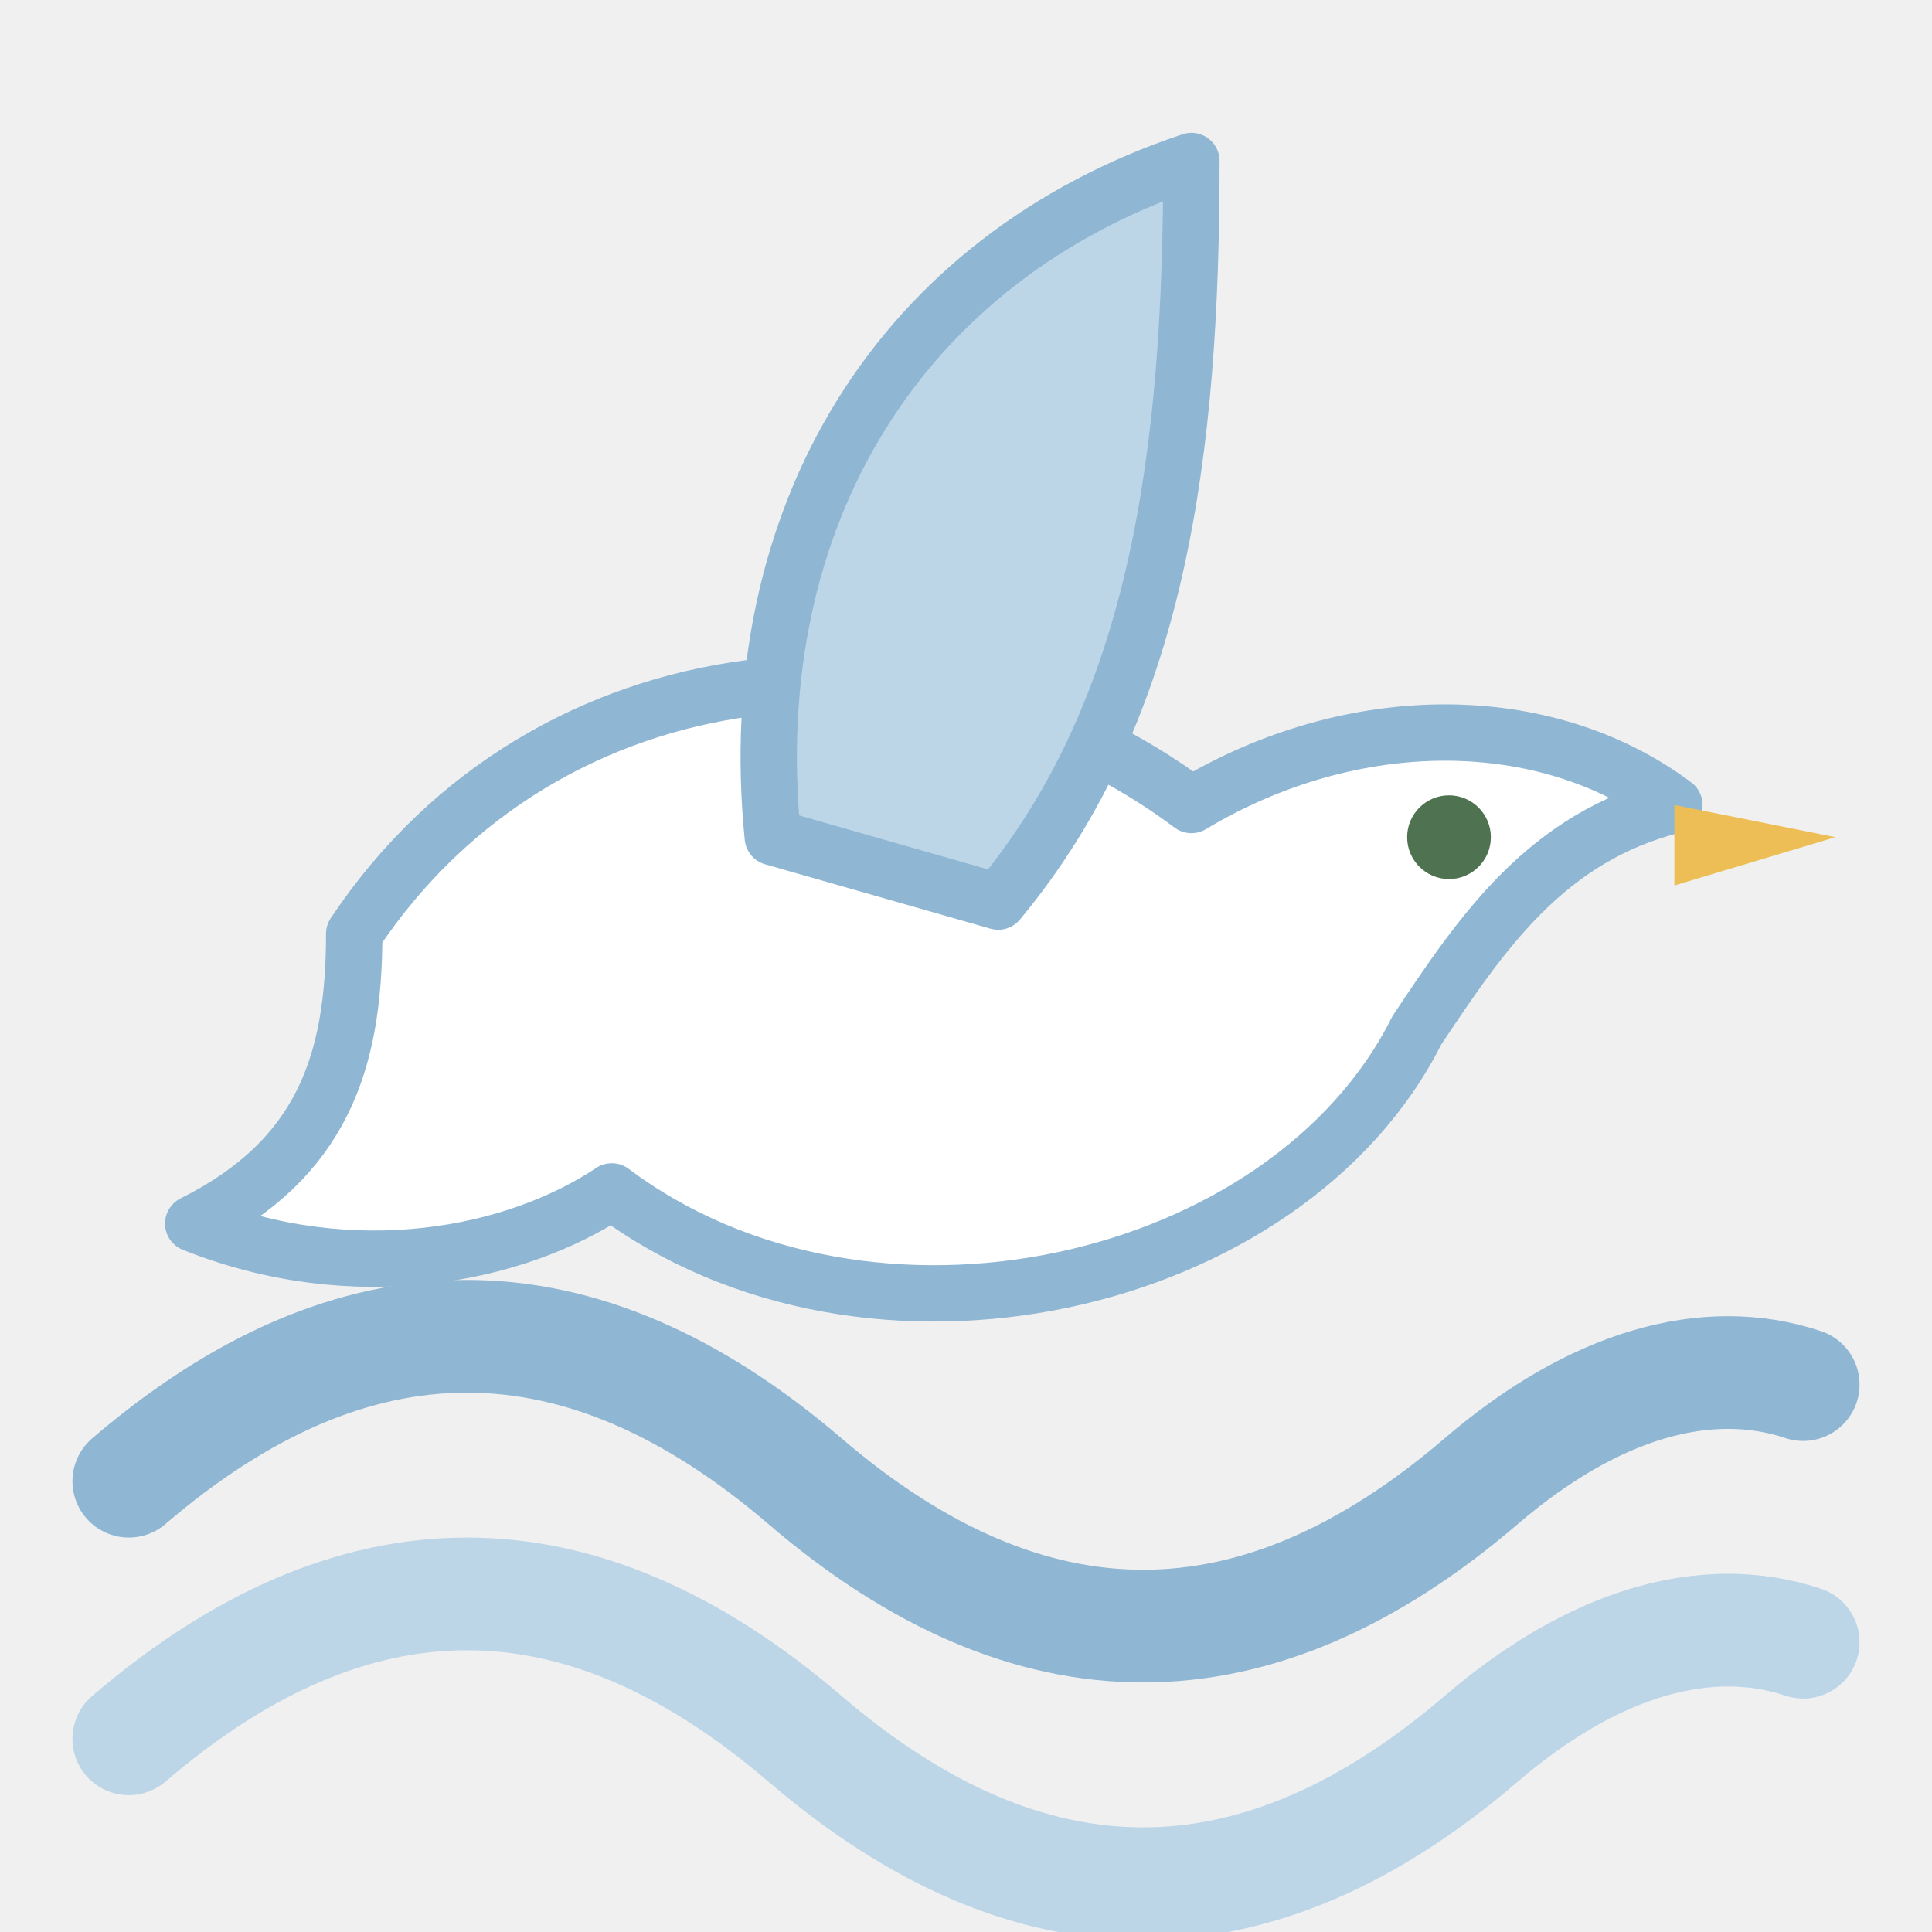
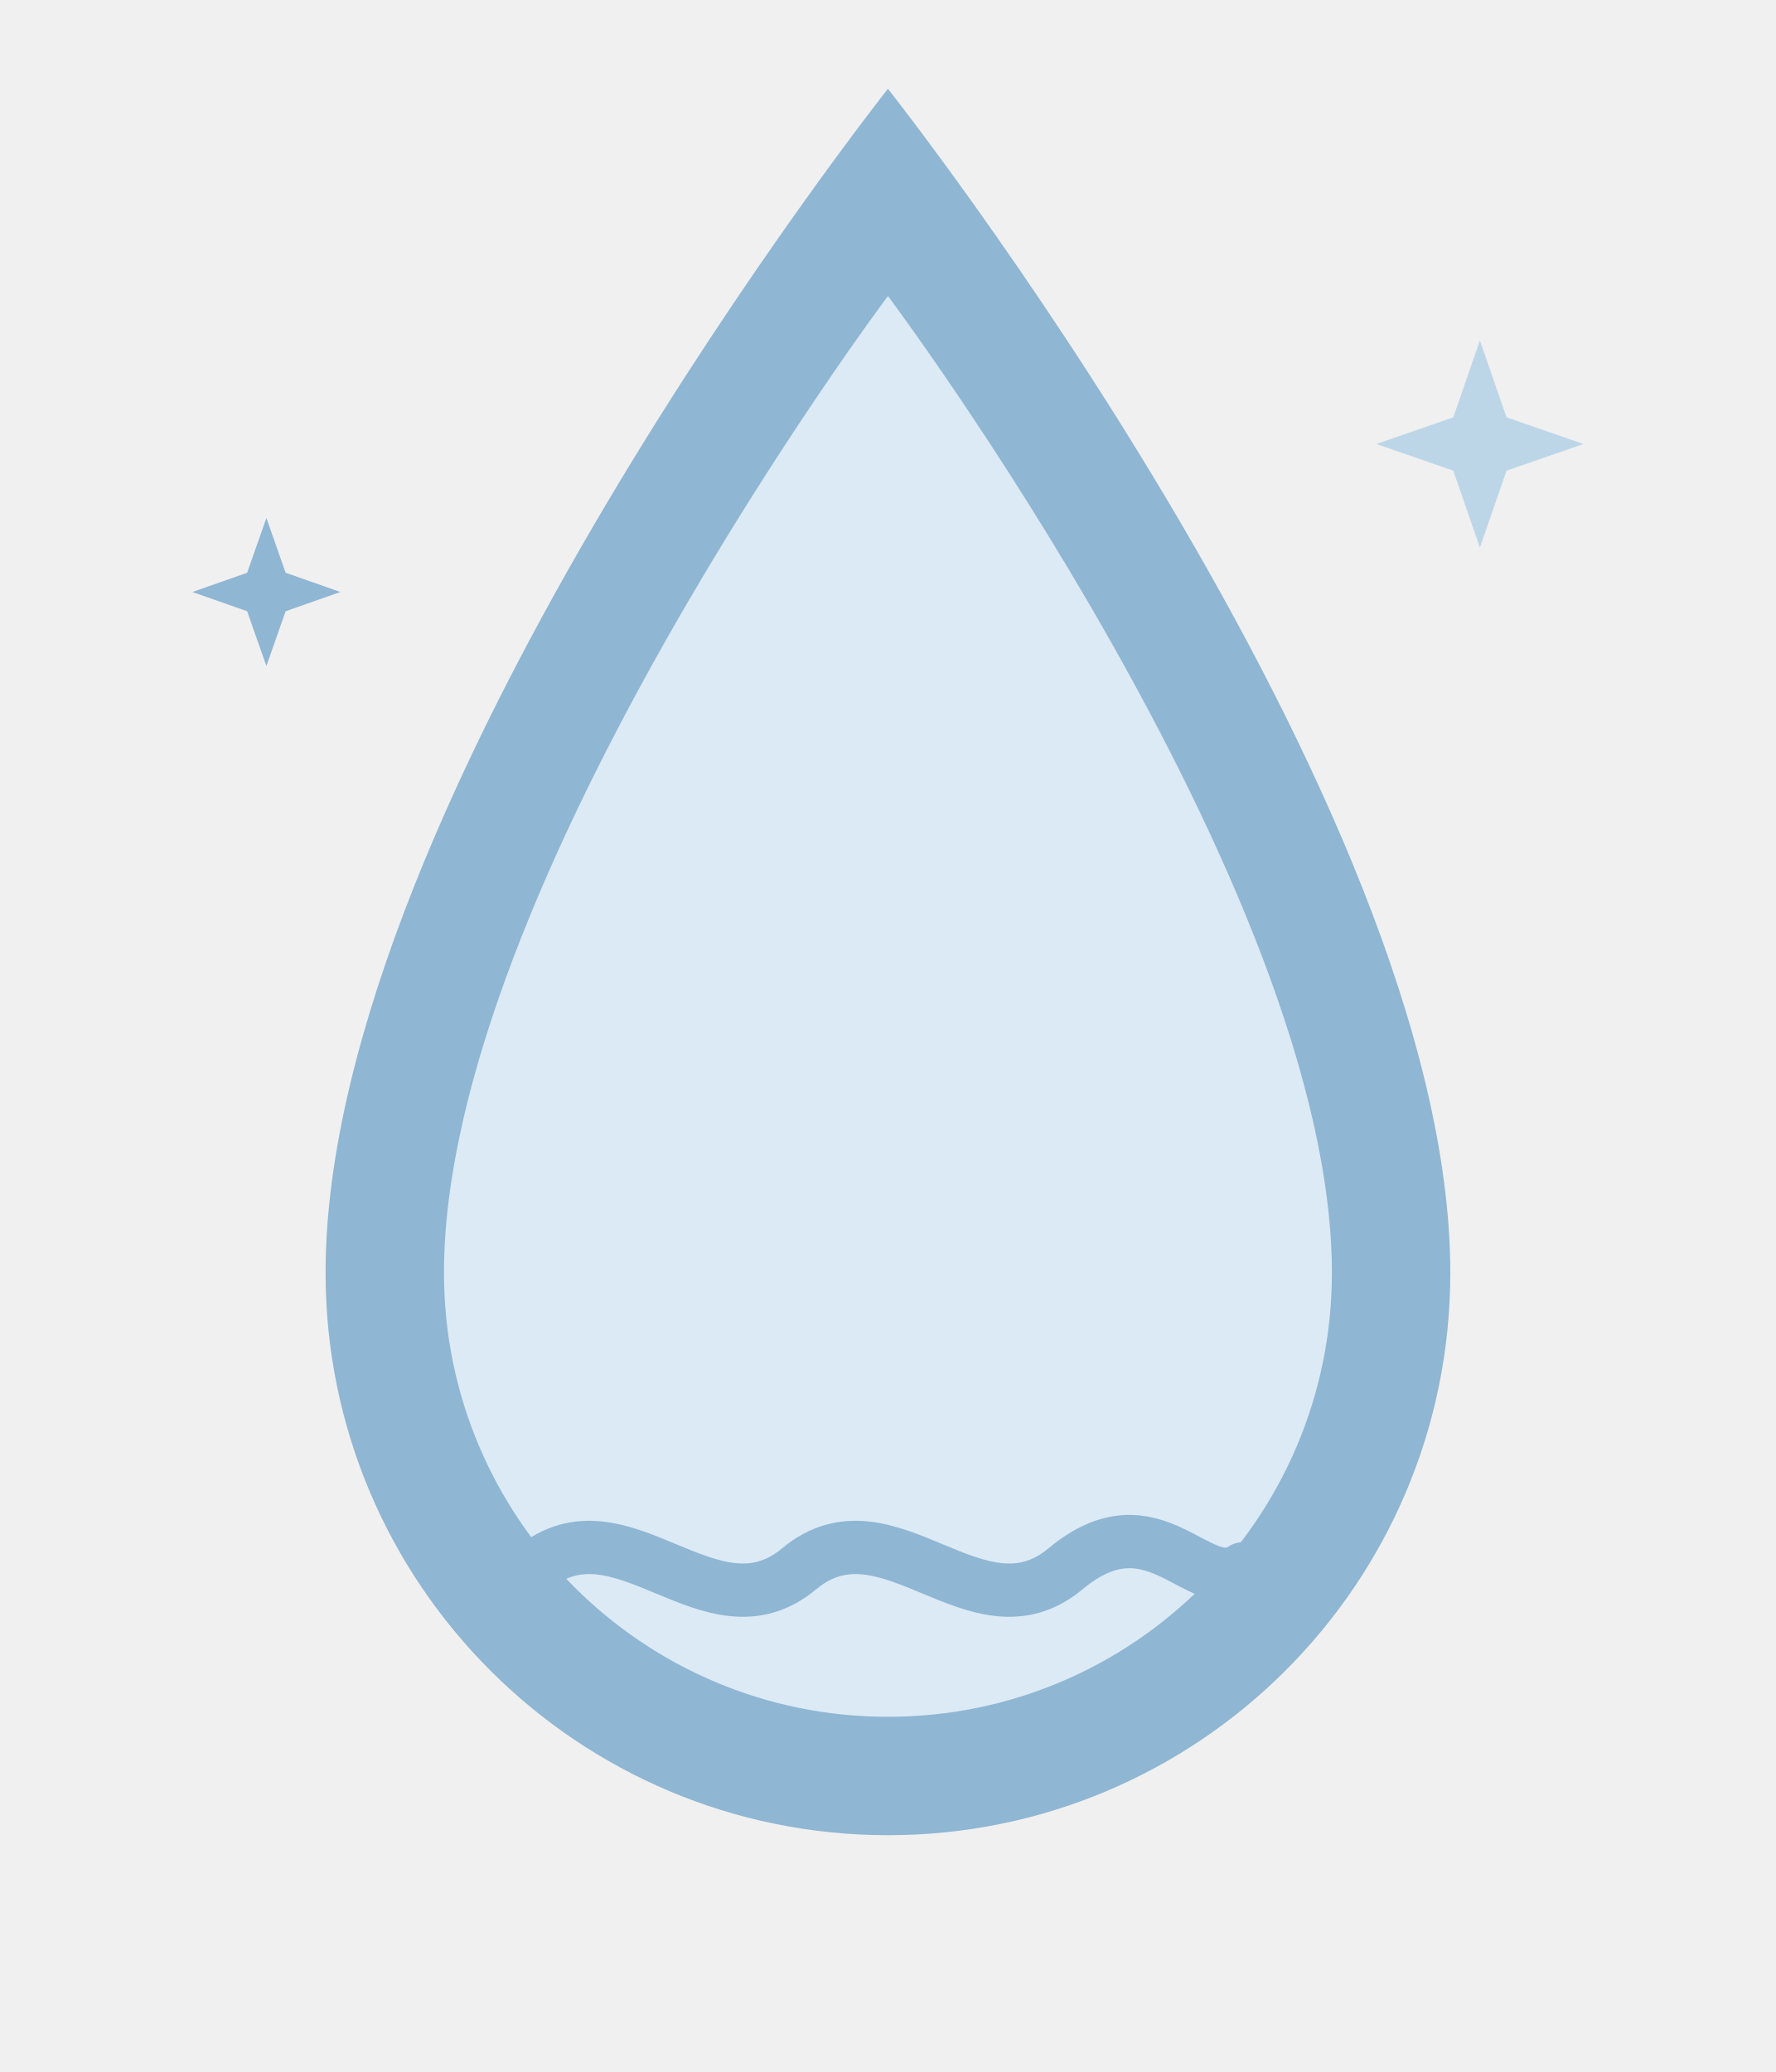
- <svg xmlns="http://www.w3.org/2000/svg" viewBox="0 0 120 120" width="120" height="120">
-   <g transform="translate(0 -8)">
-     <path d="M22 66 C34 48 58 46 74 58 C84 52 96 52 104 58 C96 60 92 66 88 72 C80 88 54 94 38 82 C32 86 22 88 12 84 C20 80 22 74 22 66Z" fill="#FFFFFF" stroke="#8FB6D3" stroke-width="3.5" stroke-linejoin="round" />
-     <path d="M48 60 C46 40 56 24 74 18 C74 36 72 52 62 64Z" fill="#BCD6E8" stroke="#8FB6D3" stroke-width="3.5" stroke-linejoin="round" />
-     <circle cx="90" cy="60" r="2.6" fill="#4F7350" />
-     <path d="M104 58 L114 60 L104 63Z" fill="#EDBE55" />
-   </g>
-   <path d="M8 92 C22 80 36 80 50 92 C64 104 78 104 92 92 C99 86 106 84 112 86" fill="none" stroke="#8FB6D3" stroke-width="7" stroke-linecap="round" />
-   <path d="M8 108 C22 96 36 96 50 108 C64 120 78 120 92 108 C99 102 106 100 112 102" fill="none" stroke="#BCD6E8" stroke-width="7" stroke-linecap="round" />
+ <svg xmlns="http://www.w3.org/2000/svg" viewBox="0 0 120 140" width="120" height="140">
+   <path d="M60 6 C60 6 22 54 22 86 A38 38 0 0 0 98 86 C98 54 60 6 60 6Z" fill="#8FB6D3" />
+   <path d="M60 20 C60 20 30 60 30 86 A30 30 0 0 0 90 86 C90 60 60 20 60 20Z" fill="#DCEAF5" />
+   <path d="M36 106 C42 101 48 111 54 106 C60 101 66 111 72 106 C78 101 81 108 84 106" fill="none" stroke="#8FB6D3" stroke-width="3.6" stroke-linecap="round" />
+   <polygon points="100.0,23.0 101.8,28.2 107.0,30.0 101.8,31.8 100.0,37.0 98.2,31.8 93.0,30.0 98.2,28.2" fill="#BCD6E8" />
+   <polygon points="18.0,35.0 19.3,38.7 23.0,40.0 19.3,41.3 18.0,45.0 16.7,41.3 13.0,40.0 16.7,38.7" fill="#8FB6D3" />
</svg>
